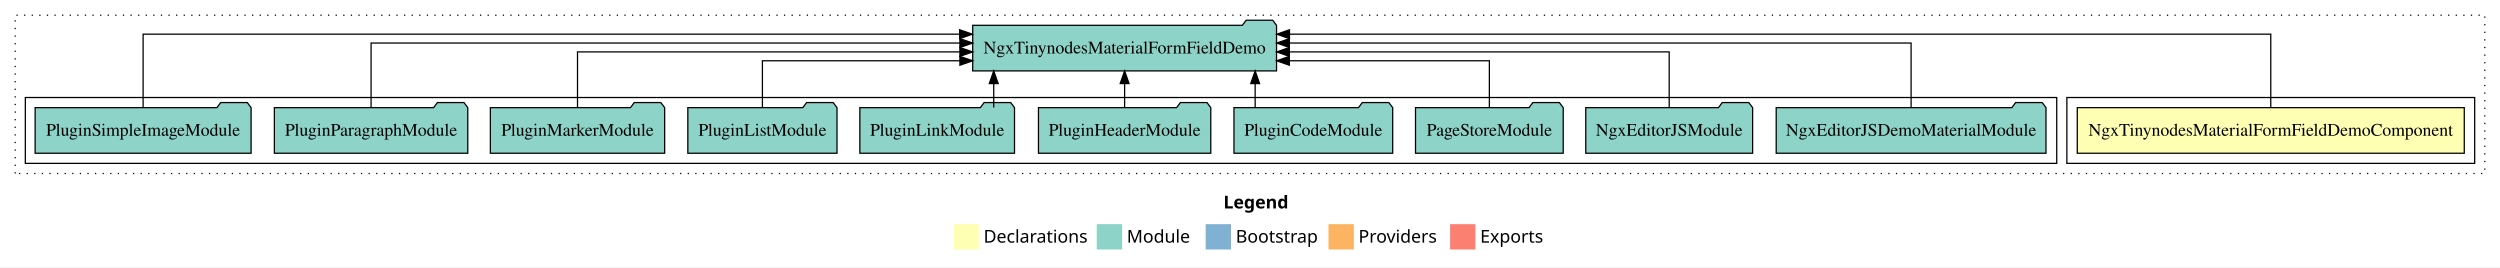
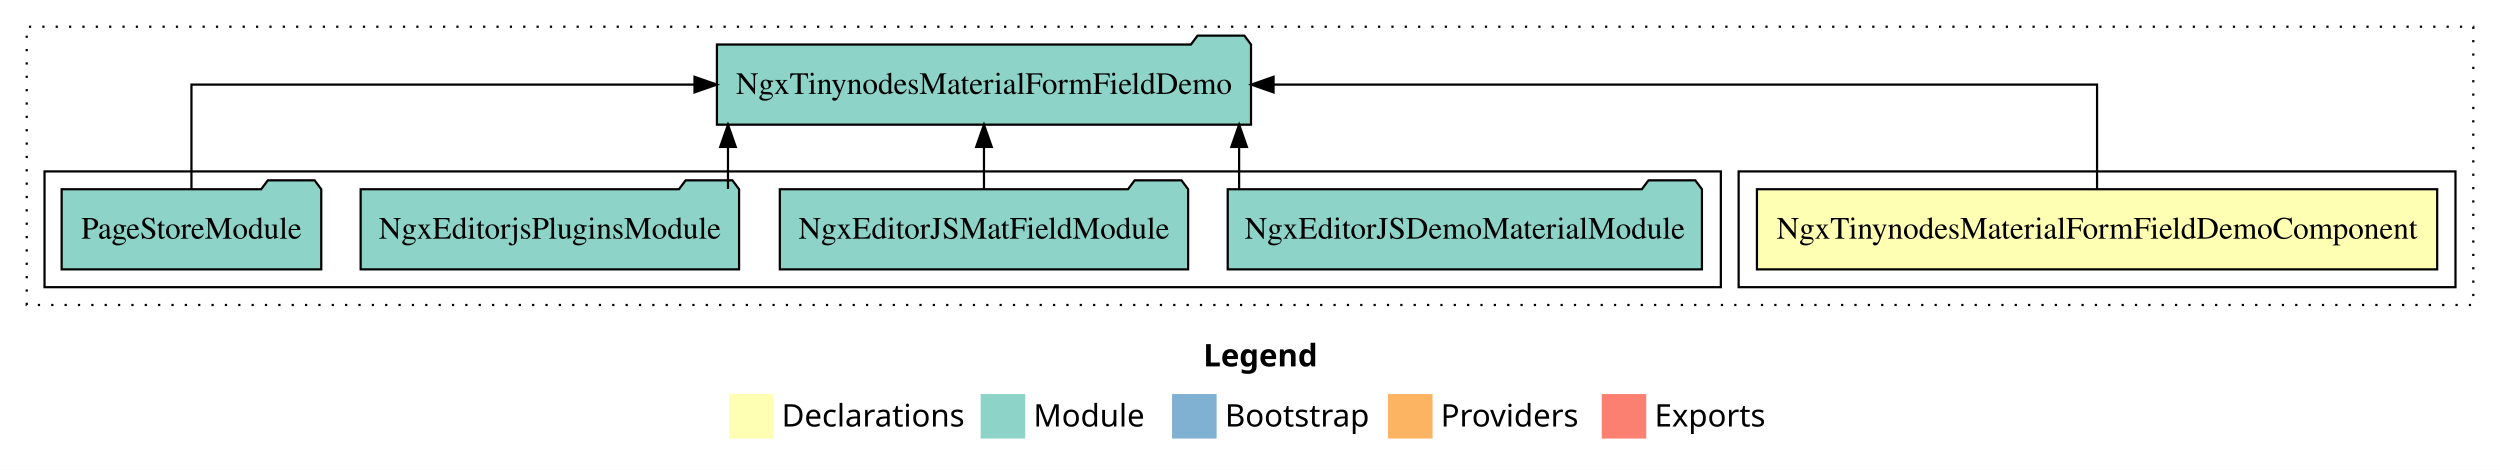
- <svg xmlns="http://www.w3.org/2000/svg" width="1974pt" height="211pt" viewBox="0.00 0.00 1974.00 211.00">
+ <svg xmlns="http://www.w3.org/2000/svg" width="1123pt" height="211pt" viewBox="0.00 0.00 1123.00 211.00">
  <g id="graph0" class="graph" transform="scale(1 1) rotate(0) translate(4 207)">
-     <polygon fill="#ffffff" stroke="transparent" points="-4,4 -4,-207 1970,-207 1970,4 -4,4" />
-     <text text-anchor="start" x="962.009" y="-42.4" font-family="sans-serif" font-weight="bold" font-size="14.00" fill="#000000">Legend</text>
-     <polygon fill="#ffffb3" stroke="transparent" points="749,-10 749,-30 769,-30 769,-10 749,-10" />
-     <text text-anchor="start" x="772.629" y="-15.4" font-family="sans-serif" font-size="14.00" fill="#000000">  Declarations</text>
-     <polygon fill="#8dd3c7" stroke="transparent" points="862,-10 862,-30 882,-30 882,-10 862,-10" />
-     <text text-anchor="start" x="885.725" y="-15.4" font-family="sans-serif" font-size="14.00" fill="#000000">  Module</text>
-     <polygon fill="#80b1d3" stroke="transparent" points="948,-10 948,-30 968,-30 968,-10 948,-10" />
-     <text text-anchor="start" x="971.781" y="-15.4" font-family="sans-serif" font-size="14.00" fill="#000000">  Bootstrap</text>
-     <polygon fill="#fdb462" stroke="transparent" points="1045,-10 1045,-30 1065,-30 1065,-10 1045,-10" />
-     <text text-anchor="start" x="1068.673" y="-15.4" font-family="sans-serif" font-size="14.00" fill="#000000">  Providers</text>
-     <polygon fill="#fb8072" stroke="transparent" points="1141,-10 1141,-30 1161,-30 1161,-10 1141,-10" />
-     <text text-anchor="start" x="1164.726" y="-15.4" font-family="sans-serif" font-size="14.00" fill="#000000">  Exports</text>
+     <polygon fill="#ffffff" stroke="transparent" points="-4,4 -4,-207 1119,-207 1119,4 -4,4" />
+     <text text-anchor="start" x="536.509" y="-42.4" font-family="sans-serif" font-weight="bold" font-size="14.00" fill="#000000">Legend</text>
+     <polygon fill="#ffffb3" stroke="transparent" points="323.5,-10 323.5,-30 343.5,-30 343.5,-10 323.5,-10" />
+     <text text-anchor="start" x="347.129" y="-15.4" font-family="sans-serif" font-size="14.00" fill="#000000">  Declarations</text>
+     <polygon fill="#8dd3c7" stroke="transparent" points="436.5,-10 436.5,-30 456.5,-30 456.5,-10 436.5,-10" />
+     <text text-anchor="start" x="460.225" y="-15.4" font-family="sans-serif" font-size="14.00" fill="#000000">  Module</text>
+     <polygon fill="#80b1d3" stroke="transparent" points="522.5,-10 522.5,-30 542.5,-30 542.5,-10 522.5,-10" />
+     <text text-anchor="start" x="546.281" y="-15.4" font-family="sans-serif" font-size="14.00" fill="#000000">  Bootstrap</text>
+     <polygon fill="#fdb462" stroke="transparent" points="619.5,-10 619.5,-30 639.5,-30 639.5,-10 619.5,-10" />
+     <text text-anchor="start" x="643.173" y="-15.4" font-family="sans-serif" font-size="14.00" fill="#000000">  Providers</text>
+     <polygon fill="#fb8072" stroke="transparent" points="715.5,-10 715.5,-30 735.5,-30 735.5,-10 715.5,-10" />
+     <text text-anchor="start" x="739.226" y="-15.4" font-family="sans-serif" font-size="14.00" fill="#000000">  Exports</text>
    <g id="clust1" class="cluster">
-       <polygon fill="none" stroke="#000000" stroke-dasharray="1,5" points="8,-70 8,-195 1958,-195 1958,-70 8,-70" />
+       <polygon fill="none" stroke="#000000" stroke-dasharray="1,5" points="8,-70 8,-195 1107,-195 1107,-70 8,-70" />
    </g>
    <g id="clust2" class="cluster">
-       <polygon fill="none" stroke="#000000" points="1628,-78 1628,-130 1950,-130 1950,-78 1628,-78" />
+       <polygon fill="none" stroke="#000000" points="777,-78 777,-130 1099,-130 1099,-78 777,-78" />
    </g>
    <g id="clust4" class="cluster">
-       <polygon fill="none" stroke="#000000" points="16,-78 16,-130 1620,-130 1620,-78 16,-78" />
+       <polygon fill="none" stroke="#000000" points="16,-78 16,-130 769,-130 769,-78 16,-78" />
    </g>
    <g id="node1" class="node">
-       <polygon fill="#ffffb3" stroke="#000000" points="1941.786,-122 1636.214,-122 1636.214,-86 1941.786,-86 1941.786,-122" />
-       <text text-anchor="middle" x="1789" y="-99.8" font-family="Times,serif" font-size="14.00" fill="#000000">NgxTinynodesMaterialFormFieldDemoComponent</text>
+       <polygon fill="#ffffb3" stroke="#000000" points="1090.786,-122 785.214,-122 785.214,-86 1090.786,-86 1090.786,-122" />
+       <text text-anchor="middle" x="938" y="-99.8" font-family="Times,serif" font-size="14.00" fill="#000000">NgxTinynodesMaterialFormFieldDemoComponent</text>
    </g>
    <g id="node2" class="node">
-       <polygon fill="#8dd3c7" stroke="#000000" points="1003.954,-187 1000.954,-191 979.954,-191 976.954,-187 764.046,-187 764.046,-151 1003.954,-151 1003.954,-187" />
-       <text text-anchor="middle" x="884" y="-164.8" font-family="Times,serif" font-size="14.00" fill="#000000">NgxTinynodesMaterialFormFieldDemo</text>
+       <polygon fill="#8dd3c7" stroke="#000000" points="557.954,-187 554.954,-191 533.954,-191 530.954,-187 318.046,-187 318.046,-151 557.954,-151 557.954,-187" />
+       <text text-anchor="middle" x="438" y="-164.8" font-family="Times,serif" font-size="14.00" fill="#000000">NgxTinynodesMaterialFormFieldDemo</text>
    </g>
    <g id="edge1" class="edge">
-       <path fill="none" stroke="#000000" d="M1789,-122.011C1789,-144.485 1789,-180 1789,-180 1789,-180 1014.177,-180 1014.177,-180" />
-       <polygon fill="#000000" stroke="#000000" points="1014.177,-176.5 1004.177,-180 1014.177,-183.5 1014.177,-176.5" />
+       <path fill="none" stroke="#000000" d="M938,-122.106C938,-141.339 938,-169 938,-169 938,-169 568.081,-169 568.081,-169" />
+       <polygon fill="#000000" stroke="#000000" points="568.081,-165.5 558.081,-169 568.08,-172.5 568.081,-165.5" />
    </g>
    <g id="node3" class="node">
-       <polygon fill="#8dd3c7" stroke="#000000" points="1611.511,-122 1608.511,-126 1587.511,-126 1584.511,-122 1398.489,-122 1398.489,-86 1611.511,-86 1611.511,-122" />
-       <text text-anchor="middle" x="1505" y="-99.8" font-family="Times,serif" font-size="14.00" fill="#000000">NgxEditorJSDemoMaterialModule</text>
+       <polygon fill="#8dd3c7" stroke="#000000" points="760.511,-122 757.511,-126 736.511,-126 733.511,-122 547.489,-122 547.489,-86 760.511,-86 760.511,-122" />
+       <text text-anchor="middle" x="654" y="-99.8" font-family="Times,serif" font-size="14.00" fill="#000000">NgxEditorJSDemoMaterialModule</text>
    </g>
    <g id="edge2" class="edge">
-       <path fill="none" stroke="#000000" d="M1505,-122.129C1505,-142.572 1505,-173 1505,-173 1505,-173 1014.103,-173 1014.103,-173" />
-       <polygon fill="#000000" stroke="#000000" points="1014.103,-169.5 1004.103,-173 1014.103,-176.5 1014.103,-169.5" />
+       <path fill="none" stroke="#000000" d="M552.611,-122.106C552.611,-122.106 552.611,-140.991 552.611,-140.991" />
+       <polygon fill="#000000" stroke="#000000" points="549.111,-140.991 552.611,-150.991 556.111,-140.991 549.111,-140.991" />
    </g>
    <g id="node4" class="node">
-       <polygon fill="#8dd3c7" stroke="#000000" points="1379.878,-122 1376.878,-126 1355.878,-126 1352.878,-122 1248.122,-122 1248.122,-86 1379.878,-86 1379.878,-122" />
-       <text text-anchor="middle" x="1314" y="-99.8" font-family="Times,serif" font-size="14.00" fill="#000000">NgxEditorJSModule</text>
+       <polygon fill="#8dd3c7" stroke="#000000" points="529.706,-122 526.706,-126 505.706,-126 502.706,-122 346.294,-122 346.294,-86 529.706,-86 529.706,-122" />
+       <text text-anchor="middle" x="438" y="-99.8" font-family="Times,serif" font-size="14.00" fill="#000000">NgxEditorJSMatFieldModule</text>
    </g>
    <g id="edge3" class="edge">
-       <path fill="none" stroke="#000000" d="M1314,-122.267C1314,-140.555 1314,-166 1314,-166 1314,-166 1014.065,-166 1014.065,-166" />
-       <polygon fill="#000000" stroke="#000000" points="1014.065,-162.5 1004.065,-166 1014.065,-169.5 1014.065,-162.5" />
+       <path fill="none" stroke="#000000" d="M438,-122.106C438,-122.106 438,-140.991 438,-140.991" />
+       <polygon fill="#000000" stroke="#000000" points="434.5,-140.991 438,-150.991 441.5,-140.991 434.5,-140.991" />
    </g>
    <g id="node5" class="node">
-       <polygon fill="#8dd3c7" stroke="#000000" points="1230.31,-122 1227.31,-126 1206.31,-126 1203.31,-122 1113.69,-122 1113.69,-86 1230.31,-86 1230.31,-122" />
-       <text text-anchor="middle" x="1172" y="-99.8" font-family="Times,serif" font-size="14.00" fill="#000000">PageStoreModule</text>
+       <polygon fill="#8dd3c7" stroke="#000000" points="327.994,-122 324.994,-126 303.994,-126 300.994,-122 158.006,-122 158.006,-86 327.994,-86 327.994,-122" />
+       <text text-anchor="middle" x="243" y="-99.8" font-family="Times,serif" font-size="14.00" fill="#000000">NgxEditorjsPluginsModule</text>
    </g>
    <g id="edge4" class="edge">
-       <path fill="none" stroke="#000000" d="M1172,-122.009C1172,-138.049 1172,-159 1172,-159 1172,-159 1014.053,-159 1014.053,-159" />
-       <polygon fill="#000000" stroke="#000000" points="1014.053,-155.5 1004.053,-159 1014.052,-162.5 1014.053,-155.5" />
+       <path fill="none" stroke="#000000" d="M323.01,-122.106C323.01,-122.106 323.01,-140.991 323.01,-140.991" />
+       <polygon fill="#000000" stroke="#000000" points="319.51,-140.991 323.01,-150.991 326.51,-140.991 319.51,-140.991" />
    </g>
    <g id="node6" class="node">
-       <polygon fill="#8dd3c7" stroke="#000000" points="1095.665,-122 1092.665,-126 1071.665,-126 1068.665,-122 970.335,-122 970.335,-86 1095.665,-86 1095.665,-122" />
-       <text text-anchor="middle" x="1033" y="-99.8" font-family="Times,serif" font-size="14.00" fill="#000000">PluginCodeModule</text>
+       <polygon fill="#8dd3c7" stroke="#000000" points="140.31,-122 137.31,-126 116.31,-126 113.31,-122 23.69,-122 23.69,-86 140.31,-86 140.31,-122" />
+       <text text-anchor="middle" x="82" y="-99.8" font-family="Times,serif" font-size="14.00" fill="#000000">PageStoreModule</text>
    </g>
    <g id="edge5" class="edge">
-       <path fill="none" stroke="#000000" d="M987.072,-122.106C987.072,-122.106 987.072,-140.991 987.072,-140.991" />
-       <polygon fill="#000000" stroke="#000000" points="983.572,-140.991 987.072,-150.991 990.572,-140.991 983.572,-140.991" />
-     </g>
-     <g id="node7" class="node">
-       <polygon fill="#8dd3c7" stroke="#000000" points="952.025,-122 949.025,-126 928.025,-126 925.025,-122 815.975,-122 815.975,-86 952.025,-86 952.025,-122" />
-       <text text-anchor="middle" x="884" y="-99.8" font-family="Times,serif" font-size="14.00" fill="#000000">PluginHeaderModule</text>
-     </g>
-     <g id="edge6" class="edge">
-       <path fill="none" stroke="#000000" d="M884,-122.106C884,-122.106 884,-140.991 884,-140.991" />
-       <polygon fill="#000000" stroke="#000000" points="880.5,-140.991 884,-150.991 887.5,-140.991 880.5,-140.991" />
-     </g>
-     <g id="node8" class="node">
-       <polygon fill="#8dd3c7" stroke="#000000" points="797.058,-122 794.058,-126 773.058,-126 770.058,-122 674.942,-122 674.942,-86 797.058,-86 797.058,-122" />
-       <text text-anchor="middle" x="736" y="-99.8" font-family="Times,serif" font-size="14.00" fill="#000000">PluginLinkModule</text>
-     </g>
-     <g id="edge7" class="edge">
-       <path fill="none" stroke="#000000" d="M780.651,-122.106C780.651,-122.106 780.651,-140.991 780.651,-140.991" />
-       <polygon fill="#000000" stroke="#000000" points="777.151,-140.991 780.651,-150.991 784.151,-140.991 777.151,-140.991" />
-     </g>
-     <g id="node9" class="node">
-       <polygon fill="#8dd3c7" stroke="#000000" points="656.892,-122 653.892,-126 632.892,-126 629.892,-122 539.108,-122 539.108,-86 656.892,-86 656.892,-122" />
-       <text text-anchor="middle" x="598" y="-99.8" font-family="Times,serif" font-size="14.00" fill="#000000">PluginListModule</text>
-     </g>
-     <g id="edge8" class="edge">
-       <path fill="none" stroke="#000000" d="M598,-122.009C598,-138.049 598,-159 598,-159 598,-159 753.953,-159 753.953,-159" />
-       <polygon fill="#000000" stroke="#000000" points="753.953,-162.5 763.953,-159 753.953,-155.5 753.953,-162.5" />
-     </g>
-     <g id="node10" class="node">
-       <polygon fill="#8dd3c7" stroke="#000000" points="520.809,-122 517.809,-126 496.809,-126 493.809,-122 383.191,-122 383.191,-86 520.809,-86 520.809,-122" />
-       <text text-anchor="middle" x="452" y="-99.8" font-family="Times,serif" font-size="14.00" fill="#000000">PluginMarkerModule</text>
-     </g>
-     <g id="edge9" class="edge">
-       <path fill="none" stroke="#000000" d="M452,-122.267C452,-140.555 452,-166 452,-166 452,-166 753.951,-166 753.951,-166" />
-       <polygon fill="#000000" stroke="#000000" points="753.951,-169.5 763.951,-166 753.951,-162.5 753.951,-169.5" />
-     </g>
-     <g id="node11" class="node">
-       <polygon fill="#8dd3c7" stroke="#000000" points="365.361,-122 362.361,-126 341.361,-126 338.361,-122 212.639,-122 212.639,-86 365.361,-86 365.361,-122" />
-       <text text-anchor="middle" x="289" y="-99.8" font-family="Times,serif" font-size="14.00" fill="#000000">PluginParagraphModule</text>
-     </g>
-     <g id="edge10" class="edge">
-       <path fill="none" stroke="#000000" d="M289,-122.129C289,-142.572 289,-173 289,-173 289,-173 753.951,-173 753.951,-173" />
-       <polygon fill="#000000" stroke="#000000" points="753.951,-176.5 763.951,-173 753.951,-169.5 753.951,-176.5" />
-     </g>
-     <g id="node12" class="node">
-       <polygon fill="#8dd3c7" stroke="#000000" points="194.263,-122 191.263,-126 170.263,-126 167.263,-122 23.737,-122 23.737,-86 194.263,-86 194.263,-122" />
-       <text text-anchor="middle" x="109" y="-99.8" font-family="Times,serif" font-size="14.00" fill="#000000">PluginSimpleImageModule</text>
-     </g>
-     <g id="edge11" class="edge">
-       <path fill="none" stroke="#000000" d="M109,-122.011C109,-144.485 109,-180 109,-180 109,-180 753.757,-180 753.757,-180" />
-       <polygon fill="#000000" stroke="#000000" points="753.757,-183.5 763.757,-180 753.756,-176.5 753.757,-183.5" />
+       <path fill="none" stroke="#000000" d="M82,-122.106C82,-141.339 82,-169 82,-169 82,-169 307.971,-169 307.971,-169" />
+       <polygon fill="#000000" stroke="#000000" points="307.971,-172.5 317.971,-169 307.971,-165.5 307.971,-172.5" />
    </g>
  </g>
</svg>
